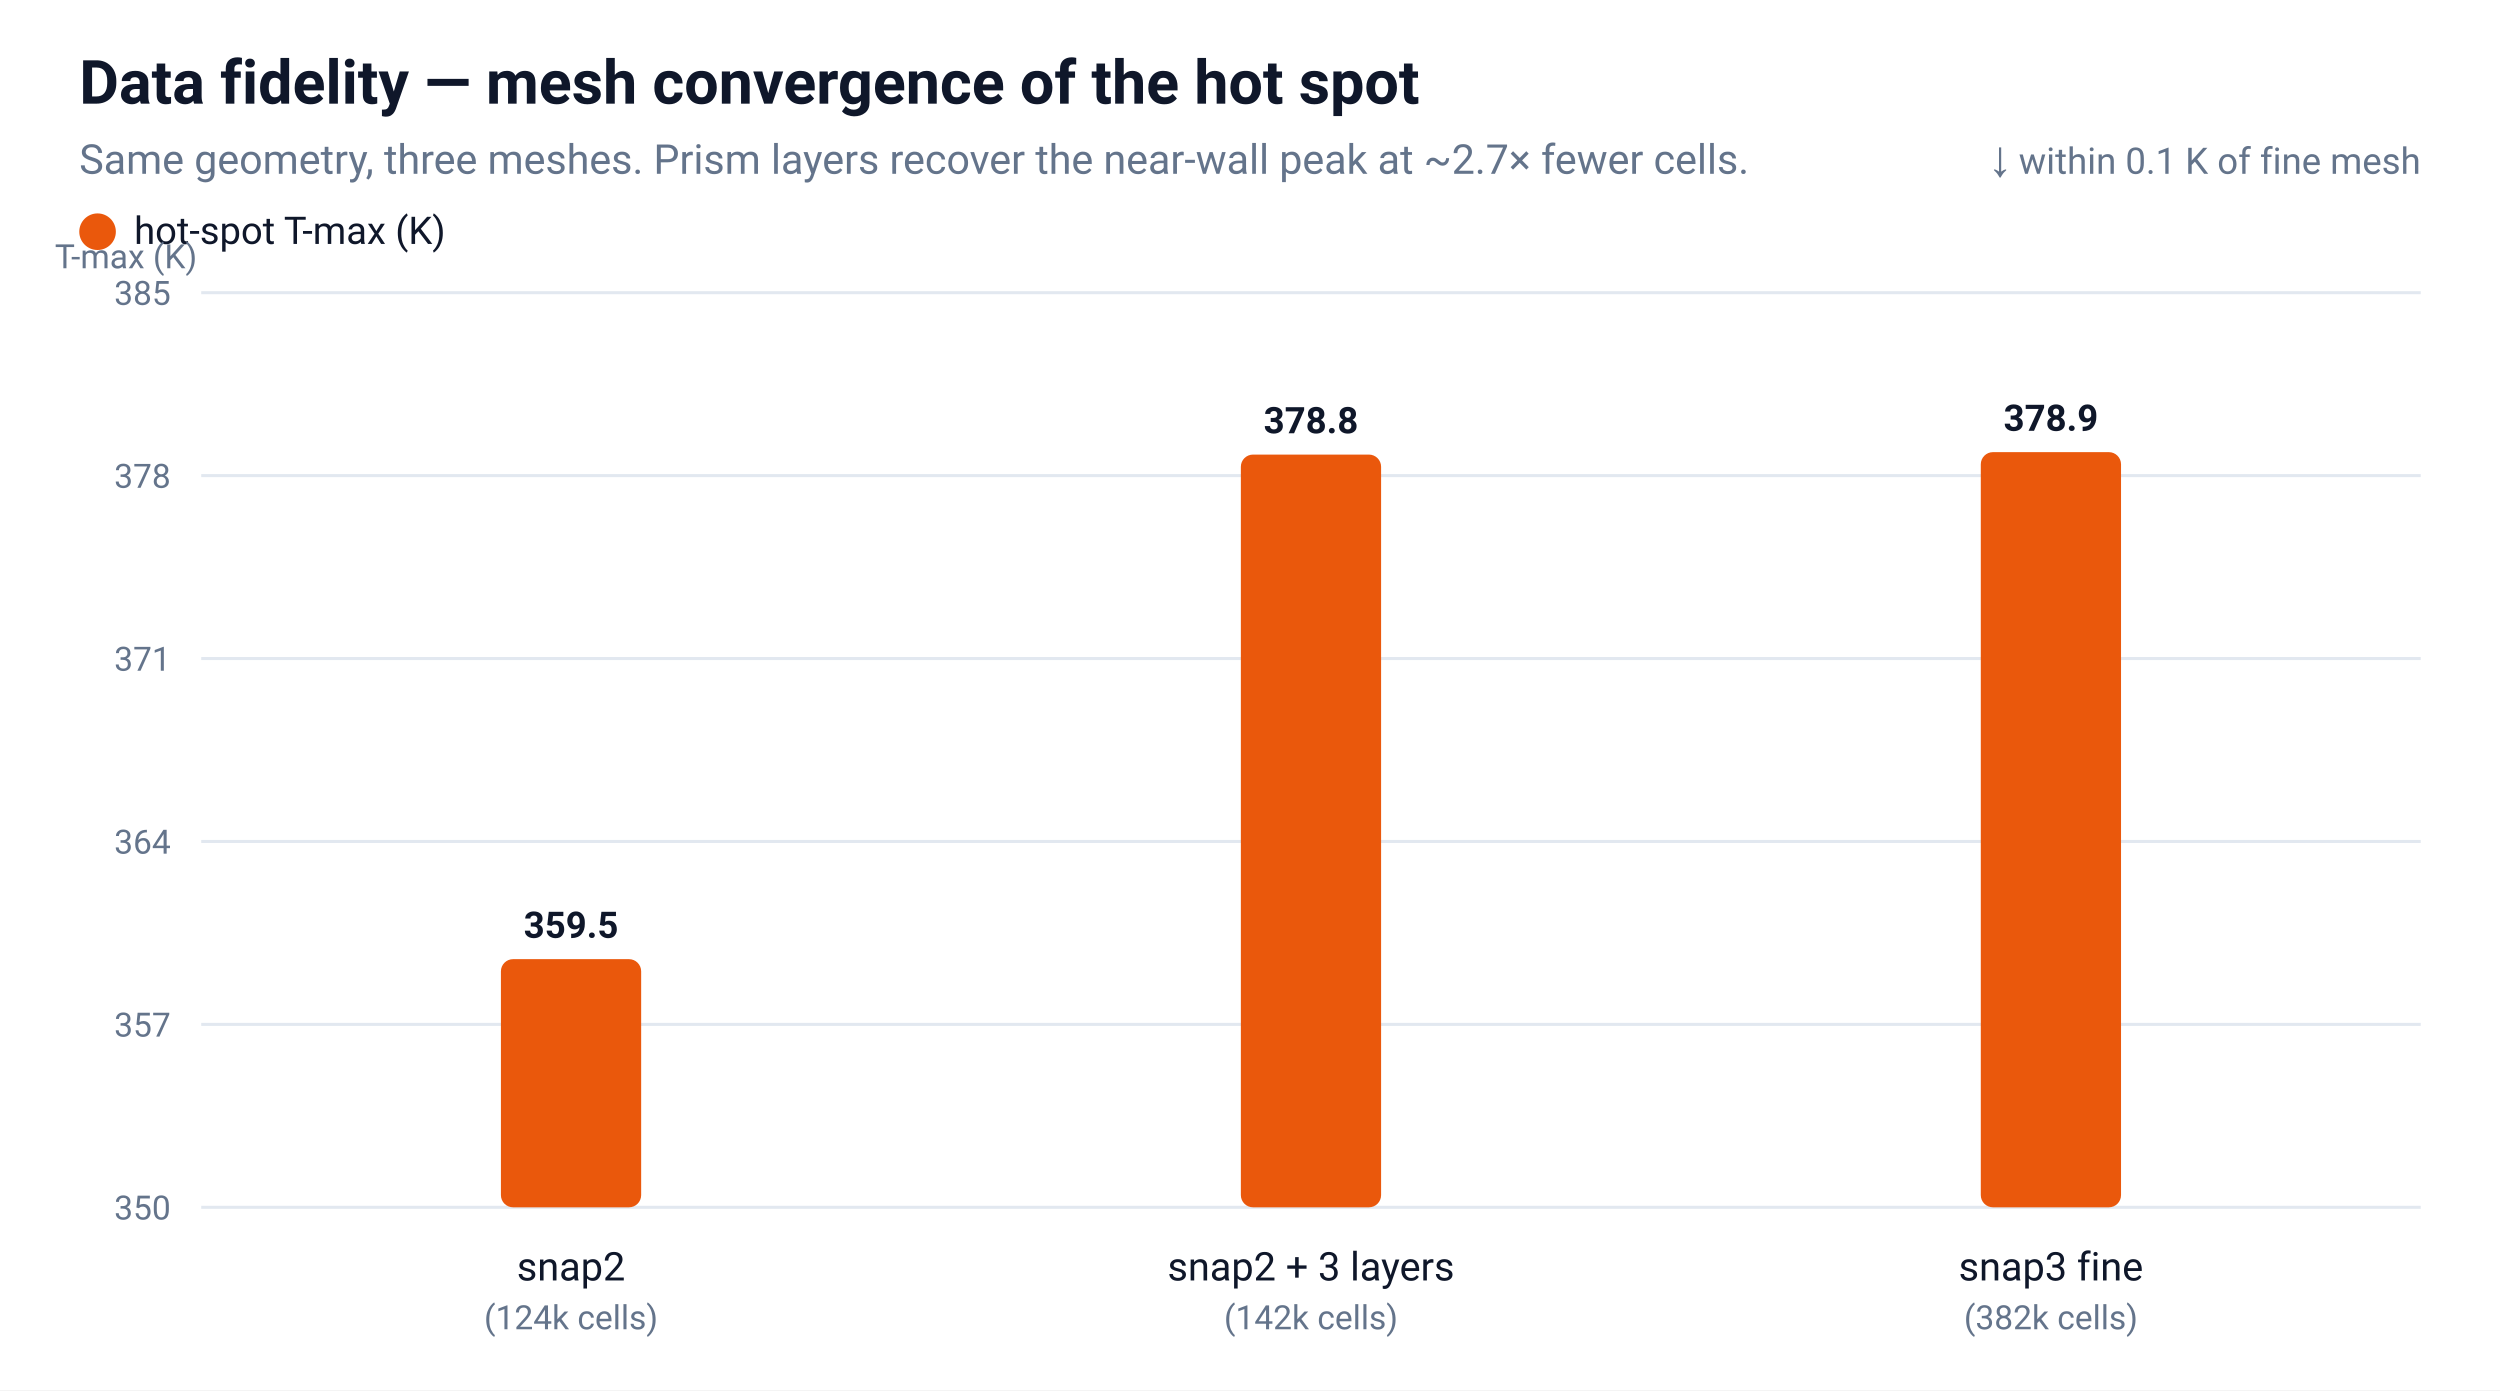
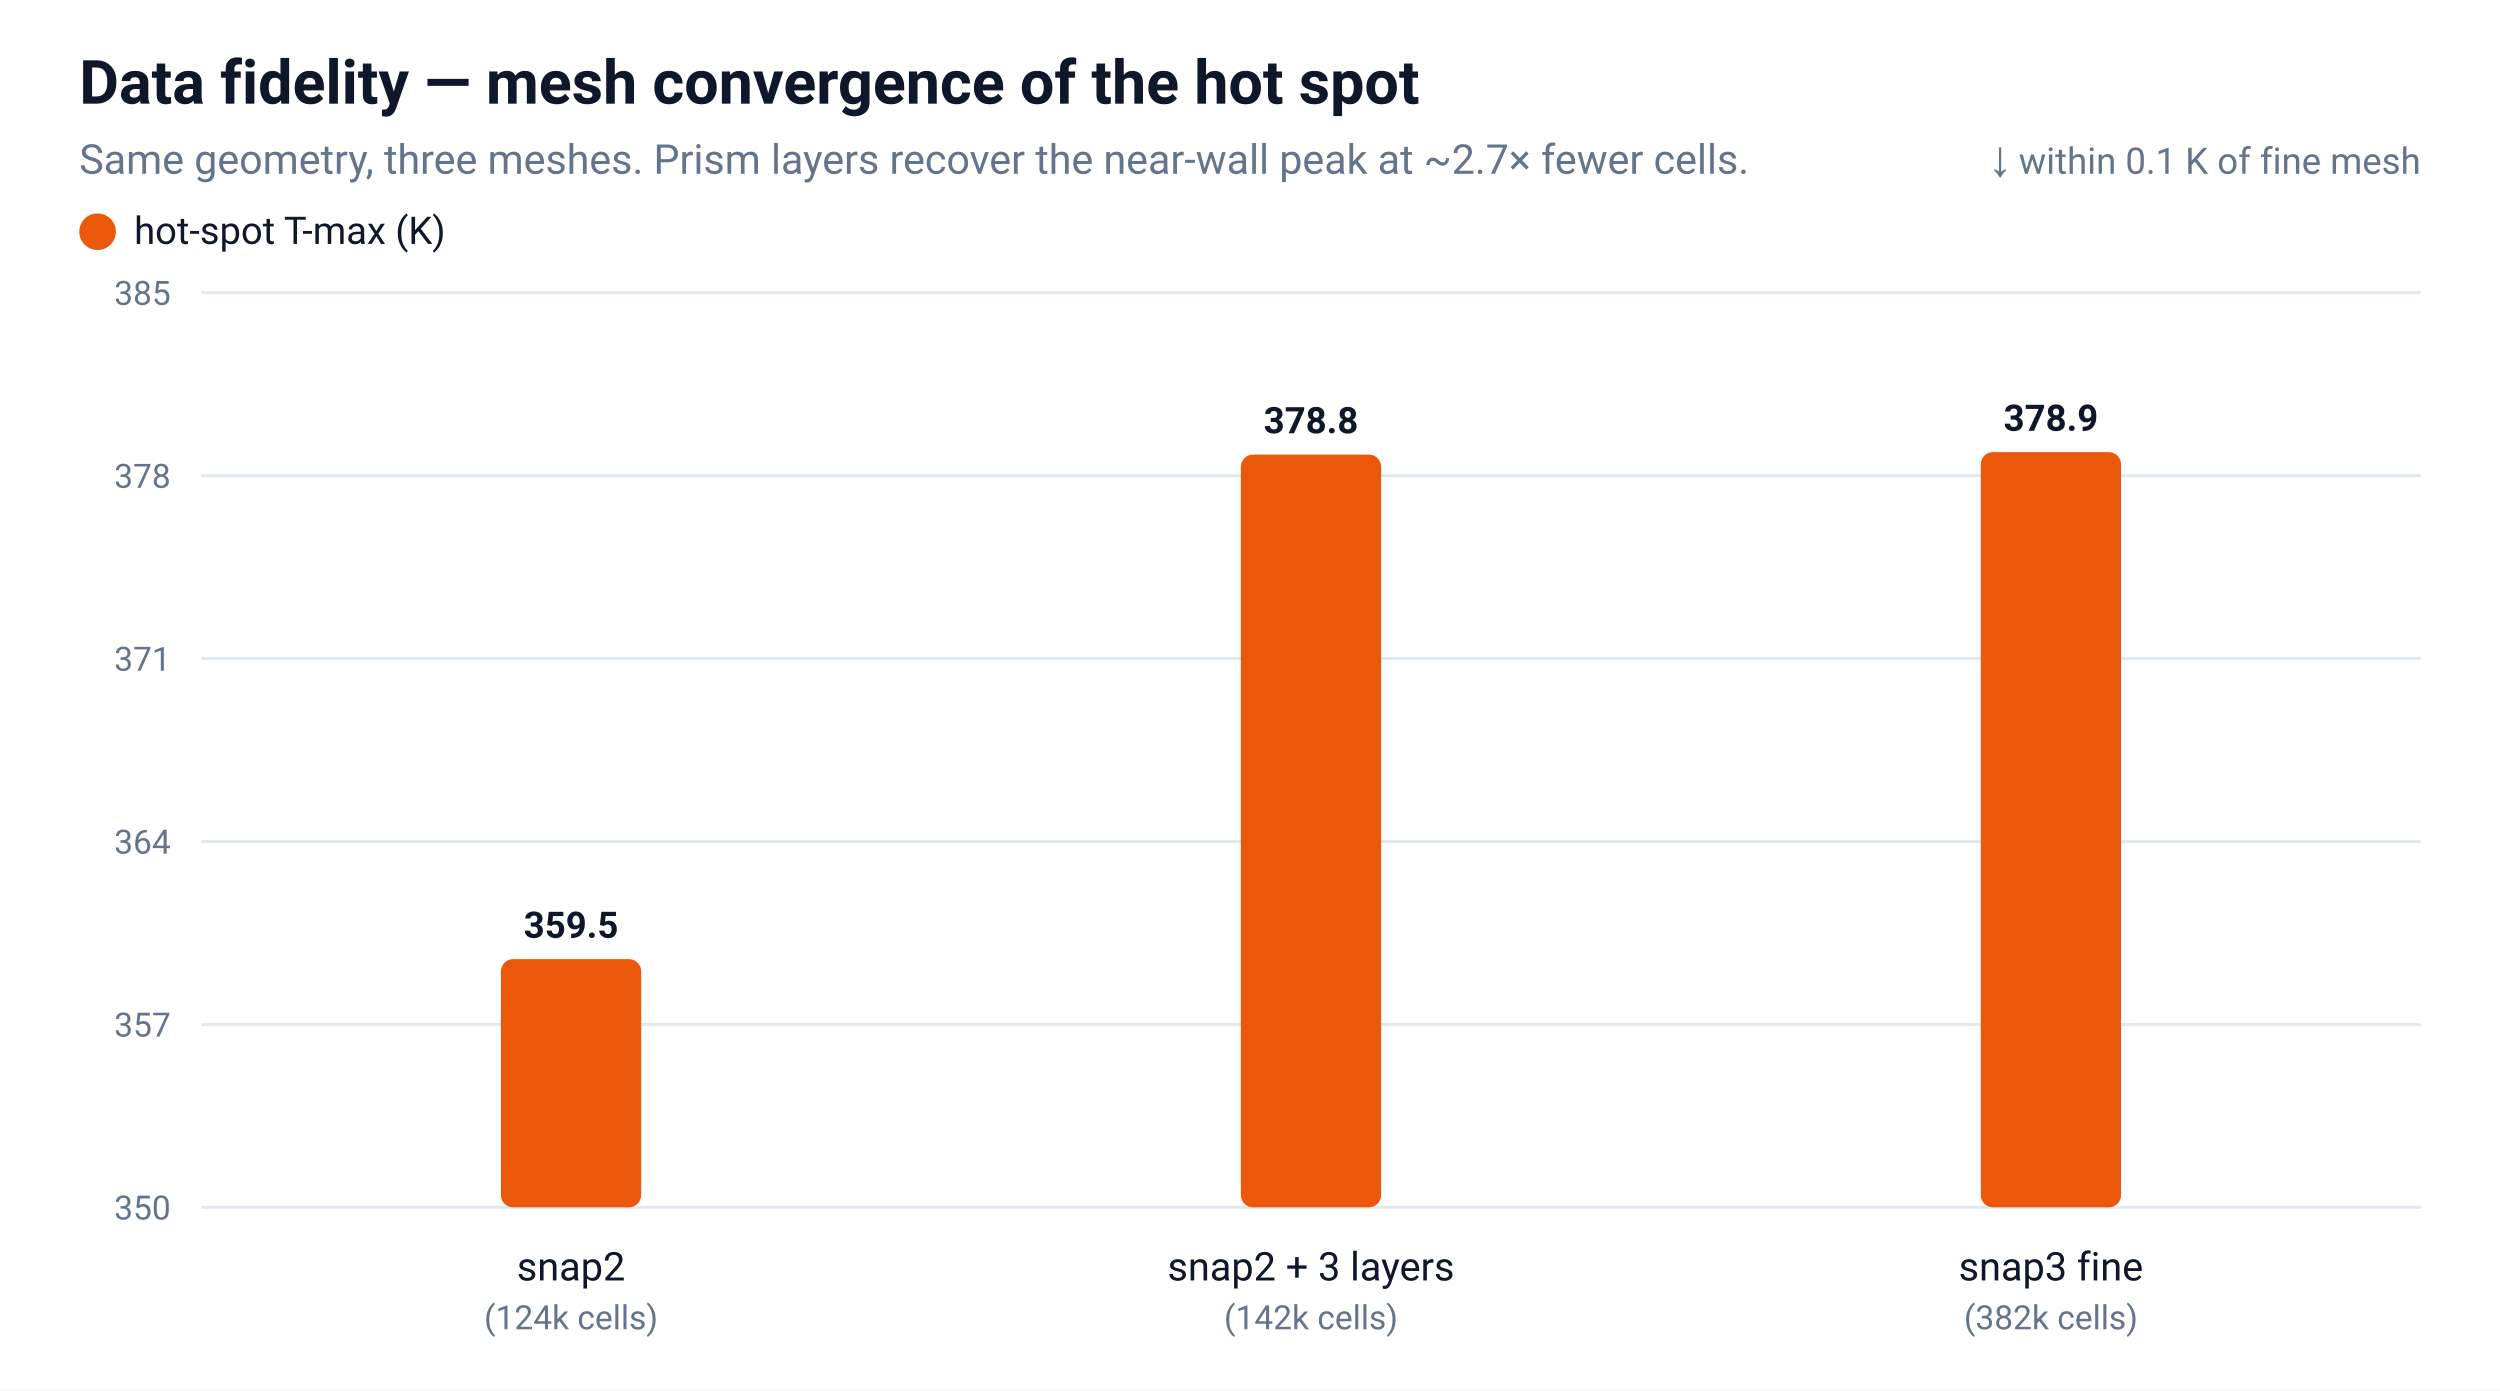
<svg xmlns="http://www.w3.org/2000/svg" width="820" height="456" viewBox="0 0 820 456" font-family="-apple-system,BlinkMacSystemFont,'Segoe UI',Roboto,Helvetica,Arial,sans-serif" role="img" aria-label="Data fidelity — mesh convergence of the hot spot">
  <rect width="820" height="456" fill="#FFFFFF" />
  <text x="26" y="34" font-size="20" font-weight="700" fill="#0F172A">Data fidelity — mesh convergence of the hot spot</text>
  <text x="26" y="57" font-size="13.5" fill="#64748B">Same geometry, three meshes. Prism layers recover the near-wall peak at ~2.7× fewer cells.</text>
  <text x="794" y="57" font-size="12" fill="#64748B" text-anchor="end">↓ within 0.1 K of fine mesh</text>
  <circle cx="32" cy="76" r="6" fill="#EA580C" />
  <text x="44" y="80" font-size="12.5" fill="#0F172A">hot-spot T-max (K)</text>
  <line x1="66" y1="396.0" x2="794" y2="396.0" stroke="#E2E8F0" stroke-width="1" />
  <text x="56" y="400.0" font-size="11" fill="#64748B" text-anchor="end">350</text>
  <line x1="66" y1="336.0" x2="794" y2="336.0" stroke="#E2E8F0" stroke-width="1" />
  <text x="56" y="340.0" font-size="11" fill="#64748B" text-anchor="end">357</text>
  <line x1="66" y1="276.0" x2="794" y2="276.0" stroke="#E2E8F0" stroke-width="1" />
  <text x="56" y="280.0" font-size="11" fill="#64748B" text-anchor="end">364</text>
  <line x1="66" y1="216.0" x2="794" y2="216.0" stroke="#E2E8F0" stroke-width="1" />
  <text x="56" y="220.0" font-size="11" fill="#64748B" text-anchor="end">371</text>
  <line x1="66" y1="156.0" x2="794" y2="156.0" stroke="#E2E8F0" stroke-width="1" />
  <text x="56" y="160.0" font-size="11" fill="#64748B" text-anchor="end">378</text>
  <line x1="66" y1="96.0" x2="794" y2="96.0" stroke="#E2E8F0" stroke-width="1" />
  <text x="56" y="100.0" font-size="11" fill="#64748B" text-anchor="end">385</text>
  <rect x="164.3" y="314.6" width="46.0" height="81.4" rx="4" fill="#EA580C" />
  <text x="187.3" y="307.6" font-size="12" font-weight="700" fill="#0F172A" text-anchor="middle">359.5</text>
  <text x="187.3" y="420.0" font-size="13" fill="#0F172A" text-anchor="middle">snap2</text>
  <text x="187.3" y="436.0" font-size="11" fill="#64748B" text-anchor="middle">(124k cells)</text>
  <rect x="407.0" y="149.1" width="46.0" height="246.9" rx="4" fill="#EA580C" />
  <text x="430.0" y="142.1" font-size="12" font-weight="700" fill="#0F172A" text-anchor="middle">378.8</text>
  <text x="430.0" y="420.0" font-size="13" fill="#0F172A" text-anchor="middle">snap2 + 3 layers</text>
  <text x="430.0" y="436.0" font-size="11" fill="#64748B" text-anchor="middle">(142k cells)</text>
  <rect x="649.7" y="148.3" width="46.0" height="247.7" rx="4" fill="#EA580C" />
  <text x="672.7" y="141.3" font-size="12" font-weight="700" fill="#0F172A" text-anchor="middle">378.9</text>
  <text x="672.7" y="420.0" font-size="13" fill="#0F172A" text-anchor="middle">snap3 fine</text>
  <text x="672.7" y="436.0" font-size="11" fill="#64748B" text-anchor="middle">(382k cells)</text>
-   <text x="18" y="88" font-size="11" fill="#64748B">T-max (K)</text>
</svg>
